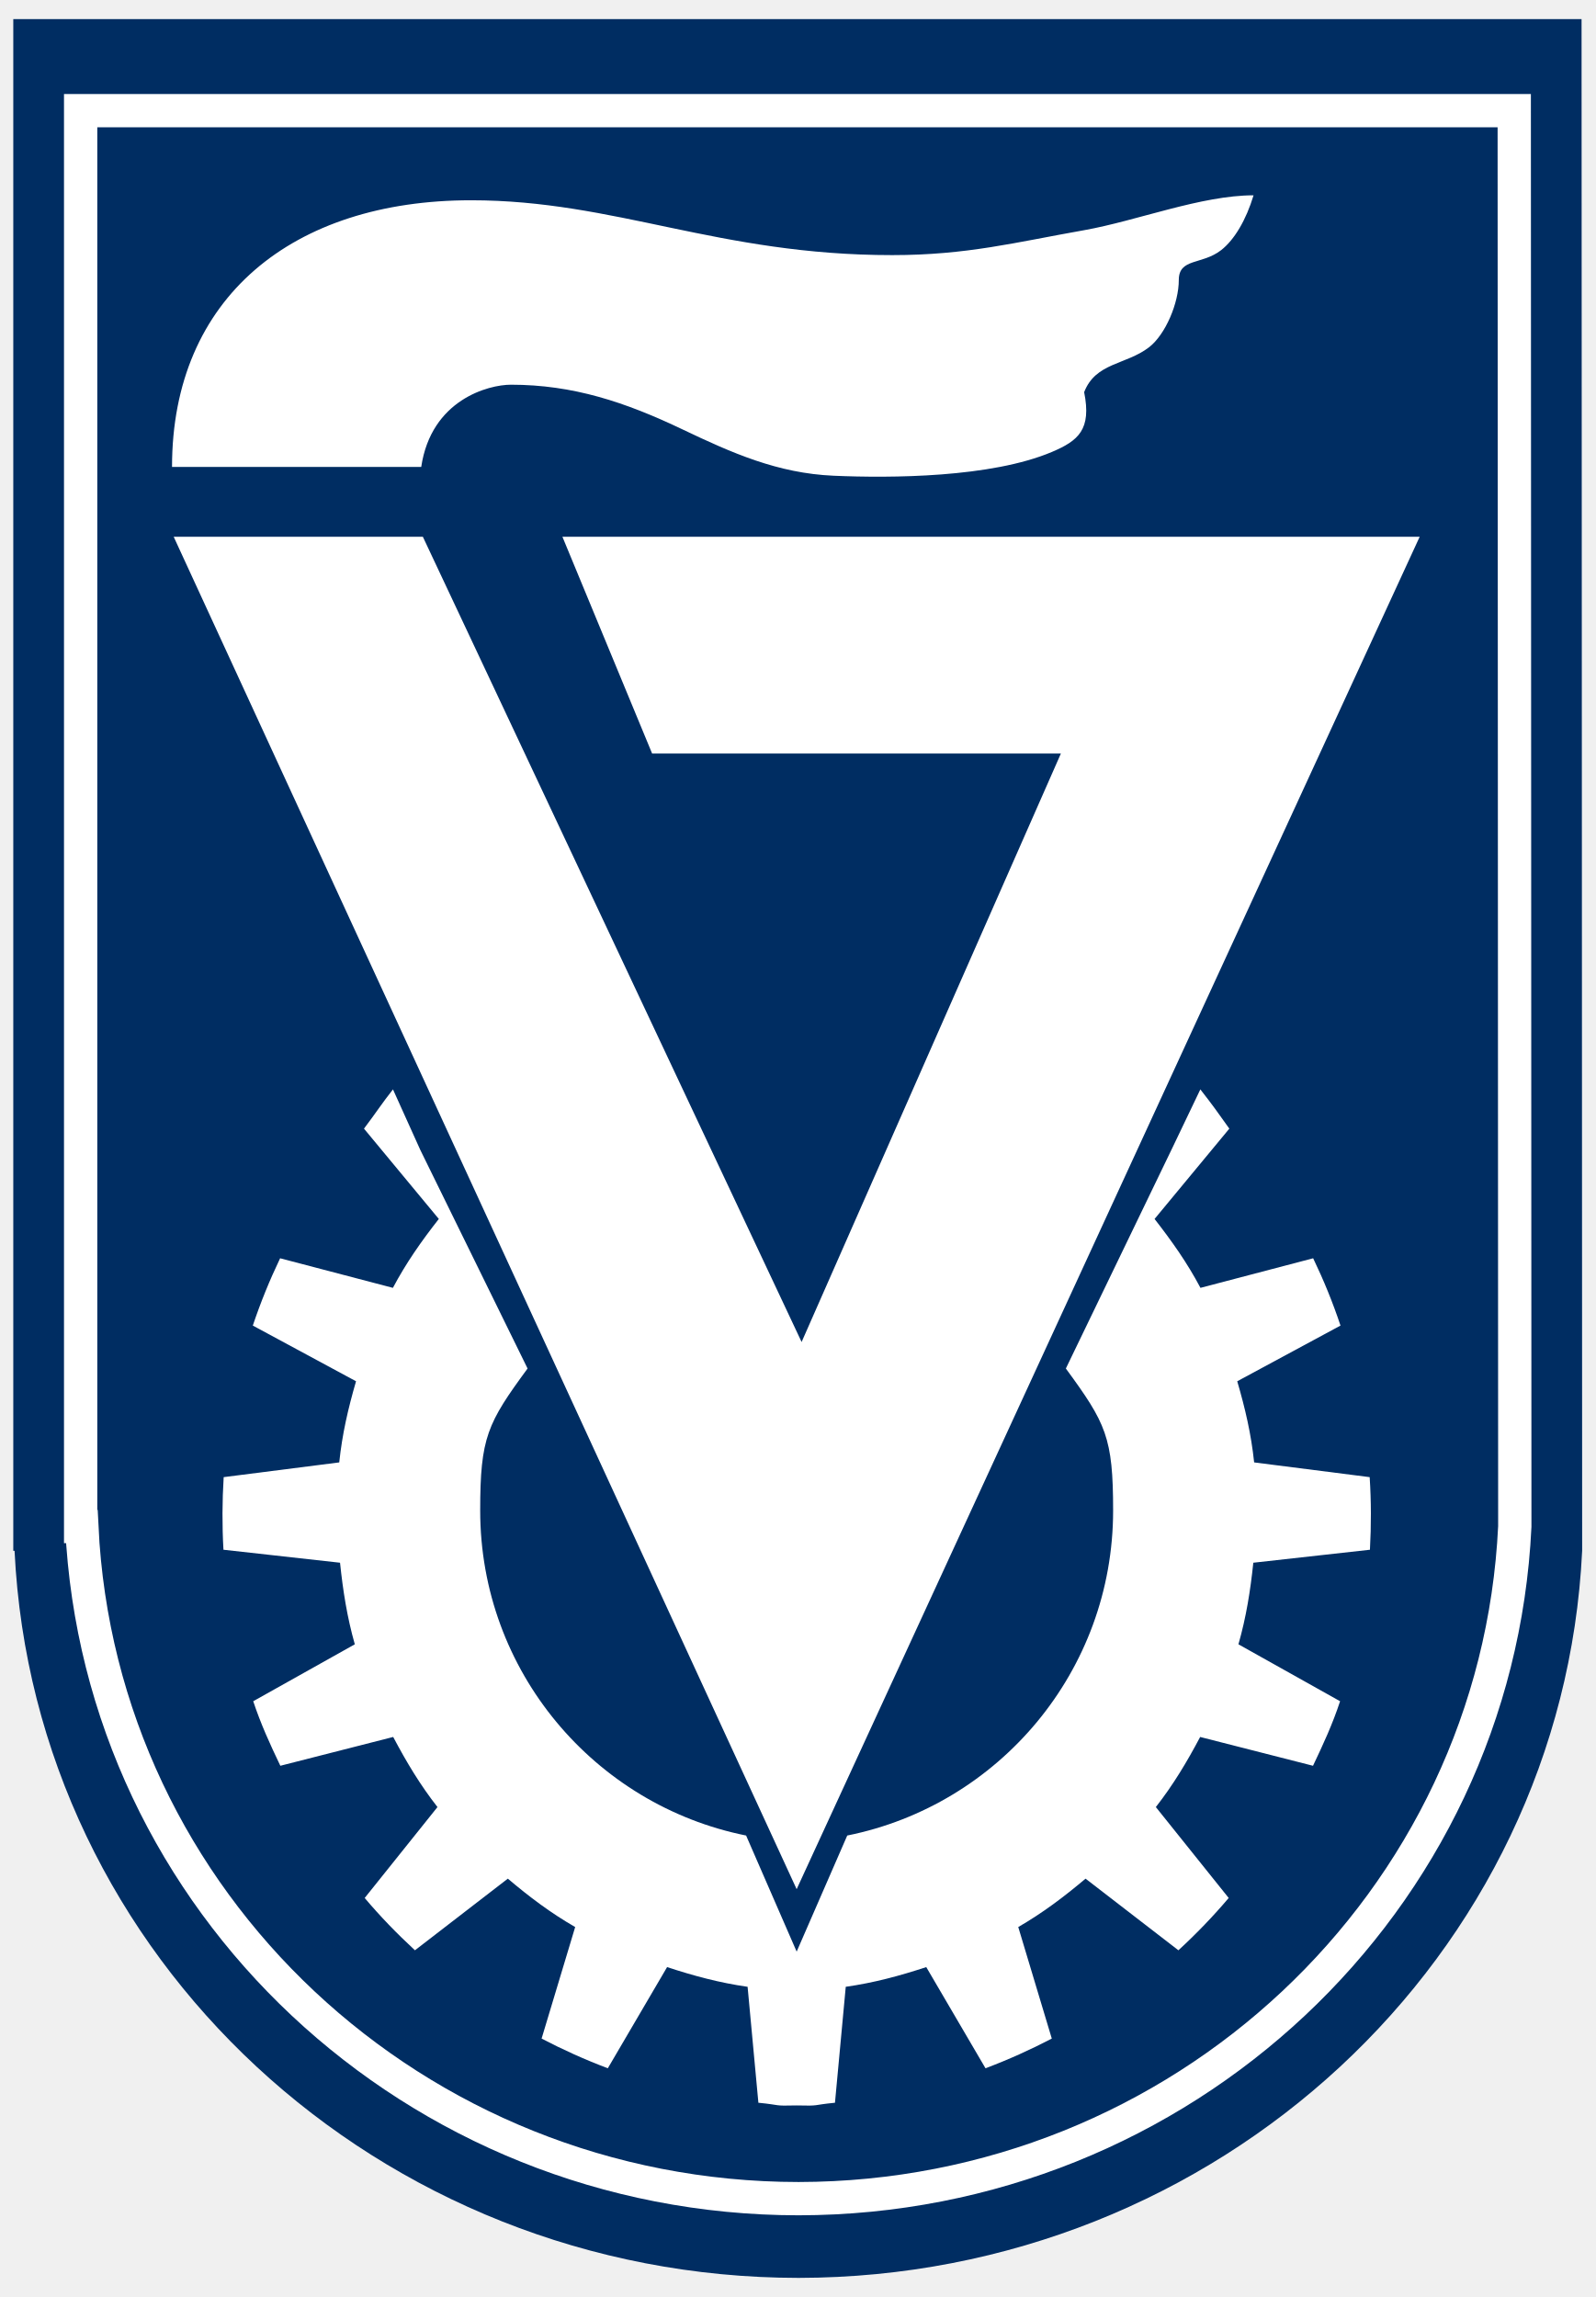
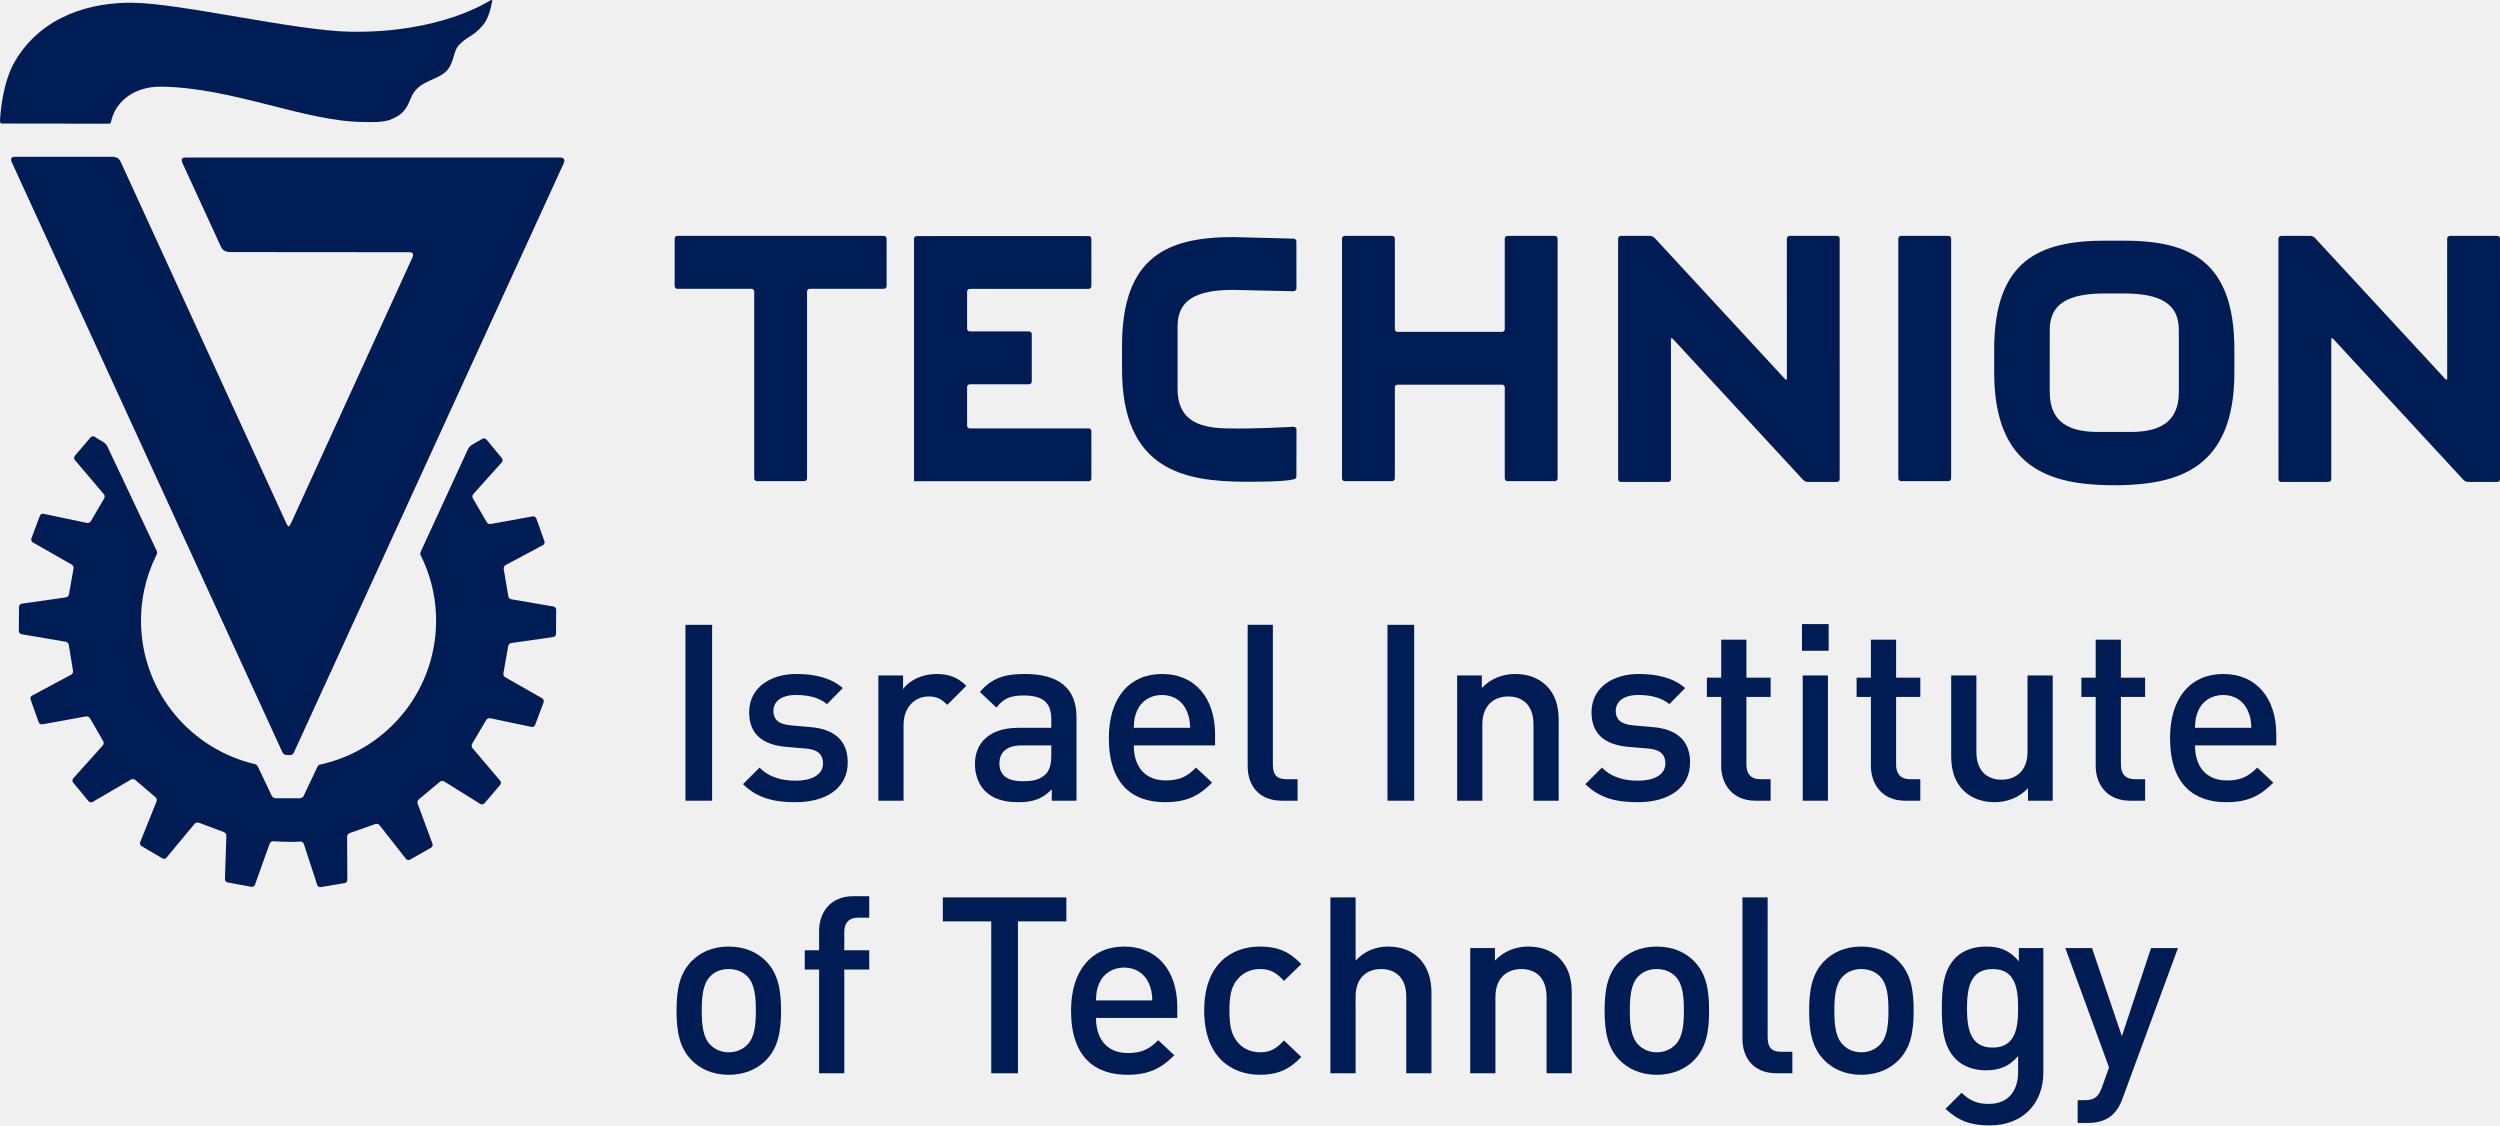
- <svg xmlns="http://www.w3.org/2000/svg" width="47.959mm" height="69.05mm" viewBox="0 0 169.934 244.665" id="svg2" version="1.1">
-   <defs id="defs4">
-     <clipPath id="clipPath4148" clipPathUnits="userSpaceOnUse">
-       <path id="path4150" d="m 0,0 609.45,0 0,722.83 L 0,722.83 0,0 Z" />
-     </clipPath>
-     <clipPath id="clipPath4162" clipPathUnits="userSpaceOnUse">
-       <path id="path4164" d="m 0,722.83 609.45,0 L 609.45,0 0,0 0,722.83 Z" />
-     </clipPath>
-     <clipPath id="clipPath4170" clipPathUnits="userSpaceOnUse">
-       <path id="path4172" d="m -18.045,731.601 637.128,0 0,-742.382 -637.128,0 0,742.382 z" />
-     </clipPath>
-     <radialGradient id="radialGradient4178" spreadMethod="pad" gradientTransform="matrix(812.4677,0,0,-789.0964,95.23456,167.6495)" gradientUnits="userSpaceOnUse" r="1" cy="0" cx="0" fy="0" fx="0">
-       <stop id="stop4180" offset="0" style="stop-opacity:1;stop-color:#ffffff" />
-       <stop id="stop4182" offset="0.531" style="stop-opacity:1;stop-color:#ffffff" />
-       <stop id="stop4184" offset="1" style="stop-opacity:1;stop-color:#677d85" />
-     </radialGradient>
-     <clipPath id="clipPath4204" clipPathUnits="userSpaceOnUse">
-       <path id="path4206" d="m -18.045,123.45 635.25,0 0,-134.217 -635.25,0 0,134.217 z" />
-     </clipPath>
-     <clipPath id="clipPath4222" clipPathUnits="userSpaceOnUse">
-       <path id="path4224" d="m 0,722.83 609.45,0 L 609.45,0 0,0 0,722.83 Z" />
-     </clipPath>
-     <clipPath id="clipPath4284" clipPathUnits="userSpaceOnUse">
-       <path id="path4286" d="m 0,722.83 609.45,0 L 609.45,0 0,0 0,722.83 Z" />
-     </clipPath>
-   </defs>
-   <g id="layer1" transform="translate(130.9607,-10.41073)">
-     <path id="path4271" d="m -129.546,12.447 0,159.353 0,3.793 0.136,0 c 2.086,43.328 38.851,77.423 83.513,77.447 44.64,-0.054 81.371,-34.14 83.456,-77.447 L 37.495,12.447 Z" style="color:#000000;clip-rule:nonzero;display:inline;overflow:visible;visibility:visible;opacity:1;isolation:auto;mix-blend-mode:normal;color-interpolation:sRGB;color-interpolation-filters:linearRGB;solid-color:#000000;solid-opacity:1;fill:#002d62;fill-opacity:1;fill-rule:nonzero;stroke:none;stroke-width:0;stroke-linecap:butt;stroke-linejoin:miter;stroke-miterlimit:4;stroke-dasharray:none;stroke-dashoffset:0;stroke-opacity:1;color-rendering:auto;image-rendering:auto;shape-rendering:auto;text-rendering:auto;enable-background:accumulate" />
-     <path style="color:#000000;clip-rule:nonzero;display:inline;overflow:visible;visibility:visible;opacity:1;isolation:auto;mix-blend-mode:normal;color-interpolation:sRGB;color-interpolation-filters:linearRGB;solid-color:#000000;solid-opacity:1;fill:#002d62;fill-opacity:1;fill-rule:nonzero;stroke:#ffffff;stroke-width:3.546;stroke-linecap:butt;stroke-linejoin:miter;stroke-miterlimit:4;stroke-dasharray:none;stroke-dashoffset:0;stroke-opacity:1;color-rendering:auto;image-rendering:auto;shape-rendering:auto;text-rendering:auto;enable-background:accumulate" d="m -122.371,22.198 0,147.305 0,3.506 0.125,0 c 1.907,40.053 35.515,71.57 76.341,71.592 40.807,-0.049 74.384,-31.559 76.289,-71.592 L 30.325,22.198 Z" id="rect4251" />
-     <g id="g4255" transform="matrix(1.658278,0,0,1.658278,-280.8989,-113.0935)" style="fill:#ffffff">
-       <g style="fill:#ffffff;fill-opacity:1" transform="matrix(2.396186,0,0,-2.396186,181.606,108.9529)" id="g4214">
-         <path id="path4216" style="fill:#ffffff;fill-opacity:1;fill-rule:nonzero;stroke:none" d="m 0,0 -22.98,0 2.405,-5.812 10.957,0 -6.95,-15.774 L -26.721,0 -33.4,0 -16.701,-36.254 0,0 Z" />
-       </g>
-       <g style="fill:#ffffff;fill-opacity:1" transform="matrix(2.396186,0,0,-2.396186,170.9724,168.4111)" id="g4226">
-         <path id="path4228" style="fill:#ffffff;fill-opacity:1;fill-rule:nonzero;stroke:none" d="M 0,0 C -0.079,0.757 -0.241,1.449 -0.453,2.175 L 2.315,3.668 C 2.108,4.288 1.862,4.89 1.582,5.472 L -1.439,4.679 c -0.355,0.672 -0.767,1.252 -1.23,1.847 l 2.004,2.421 C -1.012,9.433 -1.088,9.545 -1.442,9.999 L -2.185,8.446 -5.047,2.517 c 1.076,-1.47 1.267,-1.845 1.267,-3.807 0,-4.306 -3.061,-7.896 -7.127,-8.712 l -1.356,-3.112 -1.355,3.112 c -4.065,0.816 -7.128,4.406 -7.128,8.712 0,1.962 0.192,2.337 1.27,3.807 l -2.874,5.856 -0.734,1.626 c -0.284,-0.358 -0.451,-0.621 -0.777,-1.052 l 2.006,-2.421 c -0.467,-0.595 -0.874,-1.175 -1.231,-1.847 l -3.023,0.793 C -26.388,4.89 -26.633,4.288 -26.841,3.668 l 2.767,-1.493 C -24.285,1.449 -24.446,0.757 -24.524,0 l -3.098,-0.395 c -0.04,-0.645 -0.043,-1.294 -0.006,-1.946 l 3.125,-0.348 c 0.079,-0.752 0.188,-1.455 0.396,-2.187 l -2.723,-1.526 c 0.205,-0.615 0.445,-1.141 0.727,-1.73 l 3.025,0.772 c 0.354,-0.67 0.719,-1.28 1.187,-1.879 l -1.951,-2.437 c 0.415,-0.492 0.868,-0.96 1.347,-1.402 l 2.49,1.92 c 0.577,-0.488 1.144,-0.917 1.805,-1.297 l -0.9,-2.99 c 0.573,-0.3 1.166,-0.566 1.775,-0.796 l 1.589,2.712 c 0.72,-0.236 1.406,-0.421 2.158,-0.528 l 0.289,-3.108 c 0.643,-0.063 0.374,-0.088 1.026,-0.072 0.652,-0.016 0.384,0.009 1.027,0.072 l 0.289,3.108 c 0.753,0.107 1.439,0.292 2.158,0.528 l 1.588,-2.712 c 0.611,0.23 1.202,0.496 1.777,0.796 l -0.899,2.99 c 0.658,0.38 1.225,0.809 1.804,1.297 l 2.489,-1.92 c 0.481,0.442 0.931,0.91 1.348,1.402 l -1.953,2.437 c 0.468,0.599 0.833,1.209 1.188,1.879 l 3.025,-0.772 c 0.28,0.589 0.523,1.115 0.726,1.73 l -2.725,1.526 c 0.209,0.732 0.32,1.435 0.399,2.187 l 3.126,0.348 c 0.035,0.652 0.035,1.301 -0.007,1.946 L 0,0 Z" />
-       </g>
-       <g style="fill:#ffffff;fill-opacity:1" transform="matrix(2.396186,0,0,-2.396186,123.2342,99.18775)" id="g4230">
-         <path id="path4232" style="fill:#ffffff;fill-opacity:1;fill-rule:nonzero;stroke:none" d="m 0,0 c 1.664,0 3.067,-0.465 4.61,-1.203 1.306,-0.622 2.536,-1.172 4.041,-1.237 1.534,-0.067 4.218,-0.052 5.849,0.637 0.711,0.301 1.068,0.6 0.866,1.603 0.309,0.798 1.114,0.726 1.737,1.202 0.445,0.343 0.8,1.19 0.8,1.804 0,0.594 0.624,0.402 1.136,0.802 0.35,0.273 0.667,0.802 0.868,1.469 -1.403,0 -3.128,-0.684 -4.541,-0.935 -1.845,-0.326 -3.141,-0.668 -5.144,-0.668 -4.677,0 -7.415,1.47 -11.29,1.47 -4.778,0 -8.016,-2.606 -8.016,-7.148 l 6.68,0 C -2.136,-0.401 -0.601,0 0,0" />
+ <svg xmlns="http://www.w3.org/2000/svg" version="1.1" id="svg872" xml:space="preserve" width="449.49" height="202.344" viewBox="0 0 449.49 202.344">
+   <defs id="defs876" />
+   <g id="g878" transform="matrix(1.333333,0,0,-1.333333,-333.0099,1400.866)">
+     <g id="g880" transform="scale(0.1)">
+       <g id="g1074">
+         <path d="m 2888.66,9488.25 c 1.95,-0.06 4.21,1.34 5.02,3.11 l 364.13,795.14 c 0.81,1.8 0.97,4.2 0.35,5.4 -0.61,1.2 -2.72,2.2 -4.67,2.2 h -503.48 c -5.42,-0.1 -6.38,-0.7 -7.13,-1.9 -0.8,-1.2 0.18,-4.4 1,-6.2 l 52.01,-113 c 0.81,-1.8 2.87,-3.9 4.58,-4.8 1.71,-0.9 4.7,-1.6 6.65,-1.6 l 242.63,-0.2 c 1.96,0 3.99,-0.8 4.53,-1.9 0.53,-1 0.31,-3.3 -0.51,-5.1 l -164.15,-359.29 c -0.81,-1.78 -2.04,-3.31 -2.73,-3.4 -0.68,-0.1 -1.91,1.27 -2.72,3.05 l -224,488.84 c -0.81,1.8 -2.73,4 -4.25,4.9 -1.53,0.8 -4.37,1.6 -6.32,1.6 h -132.25 c -1.95,0 -3.97,-0.9 -4.5,-2 -0.51,-1.1 -0.27,-3.4 0.54,-5.2 l 365.18,-796.14 c 0.81,-1.78 3.07,-3.28 5.02,-3.34 l 5.07,-0.17" style="fill:#001c55;fill-opacity:1;fill-rule:nonzero;stroke:none" id="path884" />
+         <path d="m 2647.23,10341.9 c 5.49,27.6 31.32,48 66.76,47.7 96.94,-0.7 195.4,-47.5 274.61,-47.6 8.75,-0.1 26.75,-1.2 37.93,4.2 8.03,3.9 13.37,6.3 19.61,16.3 3.99,6.4 5.48,14.3 10.75,21 6.81,8.8 16.46,12.6 26.93,17.3 5.31,2.4 11.55,5.5 15.49,9.6 3.84,3.9 4.7,6 7.25,11.5 2.33,5.2 4.12,15.8 7.76,21.1 3.51,5.1 11.36,11.3 16.16,13.9 5.77,3.1 12.62,8.9 18.5,15.9 6,7.1 9.56,18.2 12.39,32.2 0.07,0.4 -0.37,2.2 -2.04,1.2 -0.1,0 -0.21,-0.1 -0.31,-0.1 -3.52,-1.9 -67.33,-44.2 -188.31,-42.4 -74.25,1.1 -230.03,38.6 -295.18,39.1 -52.47,0.4 -119.74,-15.5 -157.18,-77.9 -17.29,-28.9 -20.27,-70.3 -20.77,-81.9 -0.09,-2 0.84,-3.1 2.58,-3.1 18.46,-0.1 126.46,-0.2 144.21,-0.2 1.58,0 2.71,1.5 2.86,2.2" style="fill:#001c55;fill-opacity:1;fill-rule:nonzero;stroke:none" id="path886" />
+         <path d="m 3176.83,9739.18 c -0.4,1.97 0.72,4.36 2.49,5.3 l 50.41,26.93 c 1.77,0.95 2.67,3.27 2,5.17 l -10.94,30.82 c -0.67,1.89 -2.84,3.15 -4.82,2.79 l -56.79,-10.31 c -1.98,-0.36 -4.38,0.79 -5.32,2.57 l -18.56,31.94 c -1.08,1.69 -0.86,4.31 0.48,5.8 l 38.48,42.91 c 1.34,1.5 1.39,4 0.11,5.54 l -20.82,25.22 c -1.28,1.56 -3.75,2 -5.48,0.98 l -14.63,-8.54 c -1.73,-1.02 -3.84,-3.34 -4.68,-5.17 l -63.49,-137.85 c -0.84,-1.83 -1.28,-3.8 -0.97,-4.4 0,0 0,0 0.27,-0.54 12.42,-24.66 19.95,-52.26 20.97,-81.68 3.42,-97.87 -64.49,-181.56 -157.02,-201.34 -0.59,-0.13 -0.59,-0.13 -0.59,-0.13 -0.64,-0.13 -1.87,-1.73 -2.73,-3.54 l -18.08,-38.3 c -0.86,-1.83 -3.21,-3.31 -5.22,-3.31 h -32.63 c -2.01,0 -4.36,1.48 -5.22,3.3 l -18.5,38.88 c -0.86,1.82 -2.27,3.46 -3.12,3.65 0,0 0,0 -0.76,0.17 -85.54,19.8 -150.66,94.8 -153.87,186.73 -1.18,33.79 6.24,65.84 20.17,94.2 0.27,0.55 0.27,0.55 0.27,0.55 1.27,1.47 1.6,4.17 0.74,5.98 l -66.69,141.08 c -0.86,1.81 -2.96,4.17 -4.66,5.23 l -12.44,7.74 c -1.71,1.06 -4.18,0.68 -5.48,-0.85 l -21.22,-24.88 c -1.3,-1.53 -1.31,-4.04 -0.01,-5.57 l 39.12,-46.14 c 1.3,-1.53 1.48,-4.16 0.39,-5.86 l -17.88,-30.45 c -0.96,-1.77 -3.36,-2.88 -5.33,-2.46 l -58.59,12.32 c -1.96,0.42 -4.15,-0.79 -4.85,-2.67 l -11.43,-30.63 c -0.7,-1.89 0.15,-4.24 1.9,-5.24 l 52.49,-29.95 c 1.74,-0.99 2.83,-3.42 2.41,-5.38 l -6.1,-34.7 c -0.27,-2 -2.12,-3.86 -4.11,-4.14 l -59.61,-8.5 c -1.99,-0.29 -3.63,-2.16 -3.64,-4.18 l -0.27,-32.7 c -0.02,-2.01 1.59,-3.93 3.58,-4.27 l 59.73,-10.21 c 1.98,-0.34 3.81,-2.25 4.05,-4.25 l 5.69,-34.85 c 0.38,-1.97 -0.75,-4.36 -2.53,-5.31 l -52.68,-28.16 c -1.77,-0.95 -2.68,-3.28 -2,-5.17 l 10.93,-30.81 c 0.67,-1.9 2.84,-3.16 4.82,-2.8 l 59.11,10.74 c 1.98,0.36 4.37,-0.8 5.31,-2.57 l 17.69,-30.77 c 1.07,-1.69 0.85,-4.31 -0.49,-5.81 l -39.9,-44.51 c -1.35,-1.49 -1.4,-3.98 -0.12,-5.53 l 20.82,-25.22 c 1.28,-1.55 3.75,-1.99 5.48,-0.97 l 51.75,30.23 c 1.74,1.02 4.37,0.73 5.85,-0.64 l 27.14,-23.17 c 1.57,-1.25 2.25,-3.8 1.5,-5.66 l -22.1,-55.01 c -0.75,-1.88 0.06,-4.23 1.79,-5.26 l 28.19,-16.57 c 1.73,-1.02 4.2,-0.59 5.48,0.96 l 37.97,45.72 c 1.29,1.55 3.85,2.18 5.71,1.4 l 33.73,-12.68 c 1.91,-0.63 3.41,-2.8 3.35,-4.81 l -1.93,-58.68 c -0.07,-2.01 1.5,-3.94 3.47,-4.31 l 32.16,-5.94 c 1.98,-0.36 4.15,0.89 4.83,2.77 l 19.83,55.39 c 0.68,1.89 2.88,3.34 4.88,3.23 0,0 19.3,-1.15 31.02,-0.74 3.04,0.1 5.34,0.36 5.34,0.36 2,0.22 4.15,-1.16 4.78,-3.07 l 18.15,-55.49 c 0.63,-1.91 2.76,-3.2 4.75,-2.87 l 32.24,5.42 c 1.99,0.33 3.6,2.25 3.59,4.26 l -0.3,58.43 c -0.01,2.01 1.55,4.14 3.47,4.74 l 34.58,12.21 c 1.87,0.74 4.41,0.05 5.66,-1.53 l 35.64,-45.42 c 1.24,-1.59 3.69,-2.07 5.44,-1.08 l 28.45,16.12 c 1.75,0.99 2.61,3.35 1.91,5.23 l -20.07,54.28 c -0.7,1.88 0.03,4.43 1.61,5.67 l 28.33,23.67 c 1.49,1.35 4.1,1.59 5.81,0.53 l 48.88,-30.41 c 1.71,-1.05 4.17,-0.67 5.48,0.85 l 21.22,24.88 c 1.31,1.54 1.31,4.04 0.01,5.58 l -37.38,44.08 c -1.31,1.53 -1.47,4.17 -0.38,5.86 l 18.89,31.93 c 0.97,1.76 3.37,2.87 5.33,2.46 l 55.82,-11.75 c 1.97,-0.41 4.16,0.79 4.86,2.67 l 11.43,30.64 c 0.71,1.88 -0.15,4.24 -1.89,5.23 l -49.9,28.47 c -1.75,0.99 -2.84,3.43 -2.42,5.39 l 6.43,36.59 c 0.26,1.99 2.11,3.85 4.1,4.14 l 56.7,8.09 c 1.99,0.28 3.63,2.15 3.65,4.17 l 0.26,32.7 c 0.02,2.01 -1.59,3.93 -3.57,4.27 l -56.94,9.74 c -1.98,0.33 -3.81,2.24 -4.06,4.24 l -6.16,36.57" style="fill:#001c55;fill-opacity:1;fill-rule:nonzero;stroke:none" id="path888" />
+         <path d="m 3965.62,10117 c 1.99,0 3.62,1.6 3.62,3.6 v 64 c 0,2 -1.63,3.6 -3.62,3.6 h -229.84 c -1.99,0 -1.99,0 0,0 h 16.56 c 1.99,0 1.99,0 0,0 h -18.61 c -1.98,0 -3.61,-1.6 -3.61,-3.6 v -20.8 c 0,-2 0,-5.2 0,-7.2 v -295.41 c 0,-1.99 0.07,-3.62 0.07,-3.62 0.17,0 1.87,0 3.86,0 h 231.57 c 1.99,0 3.62,1.63 3.62,3.62 v 64 c 0,1.99 -1.63,3.62 -3.62,3.62 h -160.31 c -2,0 -3.62,1.63 -3.62,3.62 v 52.27 c 0,1.99 1.62,3.62 3.62,3.62 h 79.95 c 1.99,0 3.62,1.63 3.62,3.62 v 63.96 c 0,2 -1.63,3.7 -3.62,3.7 h -79.95 c -2,0 -3.62,1.6 -3.62,3.6 v 50.2 c 0,1.9 1.62,3.6 3.62,3.6 h 160.31" style="fill:#001c55;fill-opacity:1;fill-rule:nonzero;stroke:none" id="path890" />
+         <path d="m 5360.32,10182 h -23.38 c -89.18,0 -150.31,-26.1 -150.26,-147.2 v -30.8 c 0,-129.16 75.77,-149.84 152.43,-151.79 4.63,-0.1 12.65,-0.13 16.42,-0.04 77.55,1.53 155.03,21.22 155.03,151.83 v 30.8 c 0.05,121.1 -61.07,147.2 -150.24,147.2 m 10.28,-257.98 h -43.94 c -38.52,0 -65.05,12.67 -65.09,53.83 l 0.04,83.85 c -0.04,34.8 24.08,49.1 74.68,49.1 h 24.65 c 50.62,0 74.75,-14.3 74.71,-49.1 l 0.04,-83.85 c -0.04,-41.16 -26.58,-53.83 -65.09,-53.83" style="fill:#001c55;fill-opacity:1;fill-rule:nonzero;stroke:none" id="path892" />
+         <path d="m 4910.72,10188.4 c -2,0 -3.63,-1.7 -3.63,-3.6 l 0.04,-188.55 c 0,-1.99 -1.1,-2.43 -2.45,-0.96 l -175.92,190.41 c -1.35,1.5 -4.09,2.7 -6.07,2.7 h -39.5 c -2,0 -3.62,-1.7 -3.62,-3.6 l 0.03,-324.55 c 0,-1.99 1.63,-3.62 3.63,-3.62 h 63.95 c 1.99,0 3.61,1.63 3.61,3.62 v 188.45 c 0,2 1.11,2.5 2.47,1 l 175.88,-190.41 c 1.36,-1.46 4.09,-2.66 6.08,-2.66 h 39.5 c 1.99,0 3.61,1.63 3.61,3.62 l -0.01,324.55 c 0,1.9 -1.63,3.6 -3.61,3.6 h -63.99" style="fill:#001c55;fill-opacity:1;fill-rule:nonzero;stroke:none" id="path894" />
+         <path d="m 5801.13,10188.4 c -1.99,0 -3.62,-1.7 -3.62,-3.6 l 0.04,-188.54 c 0,-1.99 -1.1,-2.42 -2.46,-0.96 l -175.93,190.4 c -1.34,1.5 -4.08,2.7 -6.07,2.7 h -39.5 c -1.98,0 -3.62,-1.7 -3.62,-3.6 l 0.05,-324.54 c 0,-1.99 1.63,-3.62 3.62,-3.62 h 63.95 c 1.99,0 3.62,1.63 3.62,3.62 v 188.44 c 0,2 1.11,2.5 2.46,1 l 175.89,-190.4 c 1.35,-1.46 4.09,-2.66 6.08,-2.66 h 39.49 c 1.99,0 3.62,1.63 3.62,3.62 l -0.03,324.54 c 0,1.9 -1.62,3.6 -3.61,3.6 h -63.98" style="fill:#001c55;fill-opacity:1;fill-rule:nonzero;stroke:none" id="path896" />
+         <path d="m 5128.63,9861.36 c 0,-1.99 -1.62,-3.62 -3.62,-3.62 h -64 c -1.99,0 -3.62,1.63 -3.62,3.62 v 323.44 c 0,2 1.63,3.6 3.62,3.6 h 64 c 2,0 3.62,-1.6 3.62,-3.6 v -323.44" style="fill:#001c55;fill-opacity:1;fill-rule:nonzero;stroke:none" id="path898" />
+         <path d="m 4530.34,10188.4 c -2,0 -3.63,-1.7 -3.63,-3.6 v -122.2 c 0,-2 -1.63,-3.6 -3.61,-3.6 h -141.02 c -1.99,0 -3.62,1.6 -3.62,3.6 v 122.2 c 0,1.9 -1.63,3.6 -3.61,3.6 h -64.01 c -1.99,0 -3.62,-1.7 -3.62,-3.6 v -323.46 c 0,-1.98 1.63,-3.61 3.62,-3.61 h 64.01 c 1.98,0 3.61,1.63 3.61,3.61 v 122.82 c 0,1.98 1.63,3.62 3.62,3.62 h 141.02 c 1.98,0 3.61,-1.64 3.61,-3.62 v -122.82 c 0,-1.98 1.63,-3.61 3.63,-3.61 h 64 c 1.98,0 3.61,1.63 3.61,3.61 v 323.46 c 0,1.9 -1.63,3.6 -3.61,3.6 h -64" style="fill:#001c55;fill-opacity:1;fill-rule:nonzero;stroke:none" id="path900" />
+         <path d="m 3693.15,10184.8 c 0,1.9 -1.63,3.6 -3.62,3.6 h -278.59 c -1.99,0 -3.62,-1.7 -3.62,-3.6 v -64 c 0,-2 1.63,-3.7 3.62,-3.7 h 100.05 c 1.99,0 3.62,-1.6 3.62,-3.6 v -252.16 c 0,-1.98 1.63,-3.61 3.62,-3.61 h 64.01 c 1.99,0 3.62,1.63 3.62,3.61 v 252.16 c 0,2 1.63,3.6 3.62,3.6 h 100.05 c 1.99,0 3.62,1.7 3.62,3.7 v 64" style="fill:#001c55;fill-opacity:1;fill-rule:nonzero;stroke:none" id="path902" />
+         <path d="m 4160.85,10186.8 81.27,-2.1 c 0,0 1.52,-0.3 2.47,-1.1 1,-0.9 1.13,-2.4 1.13,-2.4 l 0.07,-63.4 c 0,-1.6 -0.72,-2.4 -1.08,-2.8 -0.75,-0.9 -2.19,-1.2 -3.62,-1.2 l -80.89,1.8 c -50.61,0 -74.72,-14.2 -74.69,-49.1 l -0.03,-83.83 c 0.03,-41.16 25.58,-52.8 65.1,-53.83 39.53,-1.02 90.97,2.18 90.97,2.18 0,0 1.86,0.12 3.13,-1.05 1.26,-1.17 1.16,-2.44 1.16,-2.44 l -0.11,-63.15 c 0,0 0.04,-1.95 -1.27,-3.2 -1.33,-1.24 -3.81,-1.22 -3.81,-1.22 0,0 -7.61,-3.32 -63.75,-3.08 -81.8,0.34 -166.31,14.99 -166.31,151.92 v 30.8 c -0.04,121.1 61.08,147.2 150.26,147.2" style="fill:#001c55;fill-opacity:1;fill-rule:nonzero;stroke:none" id="path904" />
+         <path d="m 3421.87,9426.77 v 237.17 h 35.98 v -237.17 h -35.98" style="fill:#001c55;fill-opacity:1;fill-rule:nonzero;stroke:none" id="path906" />
+         <path d="m 3570.43,9424.77 c -27.65,0 -50.96,4.67 -70.95,24.32 l 22.32,22.32 c 13.66,-13.99 31.98,-17.65 48.63,-17.65 20.65,0 36.98,7.32 36.98,23.32 0,11.32 -6.33,18.65 -22.66,19.98 l -26.98,2.33 c -31.64,2.67 -49.96,16.99 -49.96,46.63 0,32.98 28.31,51.63 63.62,51.63 25.32,0 46.97,-5.33 62.62,-18.98 l -21.32,-21.65 c -10.66,8.99 -25.64,12.32 -41.63,12.32 -20.32,0 -30.65,-8.99 -30.65,-21.65 0,-10 5.33,-17.65 23.32,-19.32 l 26.65,-2.33 c 31.64,-2.66 50.3,-17.65 50.3,-47.63 0,-35.32 -29.98,-53.64 -70.29,-53.64" style="fill:#001c55;fill-opacity:1;fill-rule:nonzero;stroke:none" id="path908" />
+         <path d="m 3774.96,9556.01 c -7.66,7.67 -13.66,11.33 -25.32,11.33 -18.32,0 -33.64,-14.66 -33.64,-37.97 v -102.6 h -33.98 v 168.88 h 33.32 v -18.32 c 8.65,11.99 25.98,20.32 44.96,20.32 16.32,0 28.65,-4.32 40.31,-15.98 l -25.65,-25.66" style="fill:#001c55;fill-opacity:1;fill-rule:nonzero;stroke:none" id="path910" />
+         <path d="m 3915.2,9501.39 h -39.64 c -19.99,0 -30.31,-8.99 -30.31,-24.31 0,-15.33 9.66,-23.99 30.97,-23.99 13,0 22.66,1 31.65,9.66 4.99,4.99 7.33,12.99 7.33,24.98 z m 0.66,-74.62 v 15.33 c -12.32,-12.33 -23.98,-17.33 -44.96,-17.33 -20.99,0 -34.98,5 -45.31,15.33 -8.66,8.99 -13.32,21.99 -13.32,36.3 0,28.32 19.65,48.64 58.29,48.64 h 44.64 v 11.99 c 0,21.32 -10.66,31.65 -36.97,31.65 -18.66,0 -27.65,-4.34 -36.98,-16.33 l -22.32,20.99 c 15.99,18.65 32.65,24.31 60.63,24.31 46.3,0 69.61,-19.65 69.61,-57.95 v -112.93 h -33.31" style="fill:#001c55;fill-opacity:1;fill-rule:nonzero;stroke:none" id="path912" />
+         <path d="m 4097.74,9548.02 c -5.33,12.66 -17.32,21.32 -33.31,21.32 -15.98,0 -28.31,-8.66 -33.64,-21.32 -3.33,-7.66 -4,-12.65 -4.33,-22.98 h 75.95 c -0.34,10.33 -1.34,15.32 -4.67,22.98 z m -71.28,-46.63 c 0,-28.98 15.32,-47.3 42.97,-47.3 18.99,0 28.98,5.33 40.97,17.32 l 21.65,-20.32 c -17.32,-17.32 -33.64,-26.32 -63.29,-26.32 -42.3,0 -75.94,22.33 -75.94,86.61 0,54.63 28.31,86.27 71.61,86.27 45.3,0 71.62,-33.31 71.62,-81.27 v -14.99 h -109.59" style="fill:#001c55;fill-opacity:1;fill-rule:nonzero;stroke:none" id="path914" />
+         <path d="m 4226.32,9426.77 c -32.31,0 -46.3,21.66 -46.3,46.64 v 190.53 H 4214 v -188.53 c 0,-12.99 4.66,-19.65 18.32,-19.65 h 14.99 v -28.99 h -20.99" style="fill:#001c55;fill-opacity:1;fill-rule:nonzero;stroke:none" id="path916" />
+         <path d="m 4368.55,9426.77 v 237.17 h 35.97 v -237.17 h -35.97" style="fill:#001c55;fill-opacity:1;fill-rule:nonzero;stroke:none" id="path918" />
+         <path d="m 4565.41,9426.77 v 102.93 c 0,26.31 -14.99,37.64 -33.97,37.64 -18.99,0 -34.97,-11.66 -34.97,-37.64 v -102.93 h -33.98 v 168.88 h 33.31 v -16.98 c 11.65,12.65 27.98,18.98 44.97,18.98 17.32,0 31.65,-5.66 41.64,-15.32 12.98,-12.65 16.99,-28.64 16.99,-47.63 v -107.93 h -33.99" style="fill:#001c55;fill-opacity:1;fill-rule:nonzero;stroke:none" id="path920" />
+         <path d="m 4706.32,9424.77 c -27.64,0 -50.97,4.67 -70.95,24.32 l 22.32,22.32 c 13.66,-13.99 31.98,-17.65 48.63,-17.65 20.66,0 36.97,7.32 36.97,23.32 0,11.32 -6.32,18.65 -22.64,19.98 l -26.98,2.33 c -31.65,2.67 -49.98,16.99 -49.98,46.63 0,32.98 28.33,51.63 63.63,51.63 25.32,0 46.97,-5.33 62.62,-18.98 l -21.31,-21.65 c -10.67,8.99 -25.65,12.32 -41.64,12.32 -20.32,0 -30.65,-8.99 -30.65,-21.65 0,-10 5.33,-17.65 23.32,-19.32 l 26.65,-2.33 c 31.64,-2.66 50.29,-17.65 50.29,-47.63 0,-35.32 -29.98,-53.64 -70.28,-53.64" style="fill:#001c55;fill-opacity:1;fill-rule:nonzero;stroke:none" id="path922" />
+         <path d="m 4864.89,9426.77 c -31.65,0 -46.31,22.65 -46.31,46.97 v 92.94 h -19.32 v 25.97 h 19.32 v 51.3 h 33.98 v -51.3 h 32.64 v -25.97 h -32.64 v -91.27 c 0,-12.33 6,-19.65 18.65,-19.65 h 13.99 v -28.99 h -20.31" style="fill:#001c55;fill-opacity:1;fill-rule:nonzero;stroke:none" id="path924" />
+         <path d="m 4928.51,9426.77 v 168.88 h 33.97 v -168.88 z m -1.01,202.19 v 35.98 h 35.98 v -35.98 h -35.98" style="fill:#001c55;fill-opacity:1;fill-rule:nonzero;stroke:none" id="path926" />
+         <path d="m 5066.74,9426.77 c -31.64,0 -46.3,22.65 -46.3,46.97 v 92.94 h -19.31 v 25.97 h 19.31 v 51.3 h 33.98 v -51.3 h 32.64 v -25.97 h -32.64 v -91.27 c 0,-12.33 5.99,-19.65 18.65,-19.65 h 13.99 v -28.99 h -20.32" style="fill:#001c55;fill-opacity:1;fill-rule:nonzero;stroke:none" id="path928" />
+         <path d="m 5232.29,9426.77 v 17 c -11.66,-12.67 -27.98,-19 -44.96,-19 -17.33,0 -31.65,5.67 -41.64,15.33 -12.99,12.66 -16.99,28.65 -16.99,47.63 v 107.92 h 33.97 v -102.92 c 0,-26.32 14.99,-37.64 33.98,-37.64 18.99,0 34.97,11.66 34.97,37.64 v 102.92 h 33.98 v -168.88 h -33.31" style="fill:#001c55;fill-opacity:1;fill-rule:nonzero;stroke:none" id="path930" />
+         <path d="m 5369.87,9426.77 c -31.64,0 -46.3,22.65 -46.3,46.97 v 92.94 h -19.32 v 25.97 h 19.32 v 51.3 h 33.97 v -51.3 h 32.65 v -25.97 h -32.65 v -91.27 c 0,-12.33 6,-19.65 18.66,-19.65 h 13.99 v -28.99 h -20.32" style="fill:#001c55;fill-opacity:1;fill-rule:nonzero;stroke:none" id="path932" />
+         <path d="m 5528.75,9548.02 c -5.32,12.66 -17.31,21.32 -33.3,21.32 -15.99,0 -28.32,-8.66 -33.65,-21.32 -3.33,-7.66 -3.99,-12.65 -4.33,-22.98 h 75.95 c -0.33,10.33 -1.33,15.32 -4.67,22.98 z m -71.28,-46.63 c 0,-28.98 15.33,-47.3 42.97,-47.3 18.99,0 28.99,5.33 40.98,17.32 l 21.65,-20.32 c -17.32,-17.32 -33.64,-26.32 -63.29,-26.32 -42.31,0 -75.95,22.33 -75.95,86.61 0,54.63 28.31,86.27 71.62,86.27 45.3,0 71.61,-33.31 71.61,-81.27 v -14.99 h -109.59" style="fill:#001c55;fill-opacity:1;fill-rule:nonzero;stroke:none" id="path934" />
+         <path d="m 3505.14,9190.11 c -6.32,6.33 -14.99,9.66 -24.98,9.66 -9.99,0 -18.32,-3.33 -24.65,-9.66 -10.32,-10.32 -11.65,-27.97 -11.65,-46.29 0,-18.32 1.33,-35.98 11.65,-46.3 6.33,-6.34 14.66,-10 24.65,-10 9.99,0 18.66,3.66 24.98,10 10.33,10.32 11.67,27.98 11.67,46.3 0,18.32 -1.34,35.97 -11.67,46.29 z m 25.65,-112.92 c -10.99,-11.32 -27.64,-19.99 -50.63,-19.99 -22.98,0 -39.3,8.67 -50.29,19.99 -15.99,16.66 -19.99,37.97 -19.99,66.63 0,28.31 4,49.62 19.99,66.28 10.99,11.32 27.31,19.99 50.29,19.99 22.99,0 39.64,-8.67 50.63,-19.99 15.99,-16.66 19.99,-37.97 19.99,-66.28 0,-28.66 -4,-49.97 -19.99,-66.63" style="fill:#001c55;fill-opacity:1;fill-rule:nonzero;stroke:none" id="path936" />
+         <path d="m 3636.06,9199.11 v -139.9 h -33.98 v 139.9 h -19.32 v 25.98 h 19.32 v 25.98 c 0,24.32 14.66,46.96 46.3,46.96 h 21.32 v -28.97 h -14.99 c -12.66,0 -18.65,-7.33 -18.65,-19.66 v -24.31 h 33.64 v -25.98 h -33.64" style="fill:#001c55;fill-opacity:1;fill-rule:nonzero;stroke:none" id="path938" />
+         <path d="m 3870.22,9264.06 v -204.85 h -35.97 v 204.85 h -65.29 v 32.31 h 166.55 v -32.31 h -65.29" style="fill:#001c55;fill-opacity:1;fill-rule:nonzero;stroke:none" id="path940" />
+         <path d="m 4046.77,9180.46 c -5.33,12.65 -17.32,21.31 -33.31,21.31 -15.99,0 -28.32,-8.66 -33.64,-21.31 -3.33,-7.67 -4,-12.66 -4.33,-22.99 h 75.94 c -0.33,10.33 -1.33,15.32 -4.66,22.99 z m -71.28,-46.64 c 0,-28.98 15.32,-47.3 42.97,-47.3 18.98,0 28.97,5.33 40.97,17.33 l 21.65,-20.33 c -17.32,-17.32 -33.65,-26.32 -63.29,-26.32 -42.3,0 -75.95,22.33 -75.95,86.62 0,54.62 28.32,86.27 71.62,86.27 45.3,0 71.62,-33.32 71.62,-81.28 v -14.99 h -109.59" style="fill:#001c55;fill-opacity:1;fill-rule:nonzero;stroke:none" id="path942" />
+         <path d="m 4196.66,9057.2 c -37.97,0 -75.27,23.32 -75.27,86.62 0,63.29 37.3,86.27 75.27,86.27 23.32,0 39.64,-6.66 55.64,-23.66 l -23.32,-22.64 c -10.66,11.66 -18.99,15.98 -32.32,15.98 -12.98,0 -23.98,-5.33 -31.31,-14.99 -7.32,-9.32 -9.99,-21.32 -9.99,-40.96 0,-19.66 2.67,-31.99 9.99,-41.31 7.33,-9.66 18.33,-14.99 31.31,-14.99 13.33,0 21.66,4.33 32.32,15.99 l 23.32,-22.32 c -16,-16.98 -32.32,-23.99 -55.64,-23.99" style="fill:#001c55;fill-opacity:1;fill-rule:nonzero;stroke:none" id="path944" />
+         <path d="m 4393.86,9059.21 v 103.59 c 0,25.64 -14.99,36.97 -33.97,36.97 -18.99,0 -34.31,-11.66 -34.31,-36.97 v -103.59 h -33.98 v 237.16 h 33.98 v -85.27 c 11.66,12.66 26.98,18.99 43.63,18.99 37.64,0 58.63,-25.32 58.63,-61.96 v -108.92 h -33.98" style="fill:#001c55;fill-opacity:1;fill-rule:nonzero;stroke:none" id="path946" />
+         <path d="m 4583.07,9059.21 v 102.93 c 0,26.3 -14.99,37.63 -33.97,37.63 -18.99,0 -34.99,-11.66 -34.99,-37.63 v -102.93 h -33.97 v 168.87 h 33.31 v -16.98 c 11.66,12.66 27.98,18.99 44.97,18.99 17.32,0 31.64,-5.67 41.63,-15.33 13,-12.65 16.99,-28.64 16.99,-47.63 v -107.92 h -33.97" style="fill:#001c55;fill-opacity:1;fill-rule:nonzero;stroke:none" id="path948" />
+         <path d="m 4756.61,9190.11 c -6.32,6.33 -14.99,9.66 -24.98,9.66 -9.99,0 -18.32,-3.33 -24.64,-9.66 -10.33,-10.32 -11.66,-27.97 -11.66,-46.29 0,-18.32 1.33,-35.98 11.66,-46.3 6.32,-6.34 14.65,-10 24.64,-10 9.99,0 18.66,3.66 24.98,10 10.34,10.32 11.66,27.98 11.66,46.3 0,18.32 -1.32,35.97 -11.66,46.29 z m 25.66,-112.92 c -11,-11.32 -27.65,-19.99 -50.64,-19.99 -22.97,0 -39.3,8.67 -50.29,19.99 -15.99,16.66 -19.99,37.97 -19.99,66.63 0,28.31 4,49.62 19.99,66.28 10.99,11.32 27.32,19.99 50.29,19.99 22.99,0 39.64,-8.67 50.64,-19.99 15.99,-16.66 19.98,-37.97 19.98,-66.28 0,-28.66 -3.99,-49.97 -19.98,-66.63" style="fill:#001c55;fill-opacity:1;fill-rule:nonzero;stroke:none" id="path950" />
+         <path d="m 4893.52,9059.21 c -32.31,0 -46.3,21.65 -46.3,46.63 v 190.53 h 33.97 v -188.53 c 0,-12.99 4.67,-19.65 18.33,-19.65 h 14.99 v -28.98 h -20.99" style="fill:#001c55;fill-opacity:1;fill-rule:nonzero;stroke:none" id="path952" />
+         <path d="m 5032.43,9190.11 c -6.33,6.33 -15,9.66 -24.99,9.66 -9.99,0 -18.32,-3.33 -24.64,-9.66 -10.33,-10.32 -11.66,-27.97 -11.66,-46.29 0,-18.32 1.33,-35.98 11.66,-46.3 6.32,-6.34 14.65,-10 24.64,-10 9.99,0 18.66,3.66 24.99,10 10.33,10.32 11.66,27.98 11.66,46.3 0,18.32 -1.33,35.97 -11.66,46.29 z m 25.65,-112.92 c -11,-11.32 -27.65,-19.99 -50.64,-19.99 -22.97,0 -39.3,8.67 -50.29,19.99 -15.99,16.66 -19.99,37.97 -19.99,66.63 0,28.31 4,49.62 19.99,66.28 10.99,11.32 27.32,19.99 50.29,19.99 22.99,0 39.64,-8.67 50.64,-19.99 15.99,-16.66 19.98,-37.97 19.98,-66.28 0,-28.66 -3.99,-49.97 -19.98,-66.63" style="fill:#001c55;fill-opacity:1;fill-rule:nonzero;stroke:none" id="path954" />
+         <path d="m 5184.65,9199.77 c -30.64,0 -34.64,-26.31 -34.64,-52.96 0,-26.65 4,-52.96 34.64,-52.96 30.65,0 34.32,26.31 34.32,52.96 0,26.65 -3.67,52.96 -34.32,52.96 z m -3.99,-210.85 c -25.65,0 -41.97,6 -59.63,22.32 l 21.65,21.65 c 10.66,-9.99 19.99,-14.99 36.65,-14.99 28.64,0 39.64,20.32 39.64,42.98 v 21.65 c -12.34,-14.66 -26.32,-19.33 -43.64,-19.33 -16.99,0 -30.98,5.66 -40.31,14.99 -16.32,16.33 -18.98,39.97 -18.98,68.62 0,28.65 2.66,52.3 18.98,68.62 9.33,9.32 23.66,14.66 40.64,14.66 17.99,0 31.65,-4.66 44.3,-19.99 v 17.98 h 32.98 V 9060.2 c 0,-41.3 -27.31,-71.28 -72.28,-71.28" style="fill:#001c55;fill-opacity:1;fill-rule:nonzero;stroke:none" id="path956" />
+         <path d="m 5359.87,9025.56 c -3.33,-9.32 -7.33,-15.98 -12.33,-20.98 -9.32,-9.33 -21.65,-12.33 -34.64,-12.33 h -13.66 v 30.65 h 8.66 c 14.33,0 19.33,4.33 24.32,17.99 l 9.33,26.31 -58.96,160.88 h 35.98 l 40.3,-118.91 39.31,118.91 h 36.31 l -74.62,-202.52" style="fill:#001c55;fill-opacity:1;fill-rule:nonzero;stroke:none" id="path958" />
      </g>
    </g>
  </g>
</svg>
